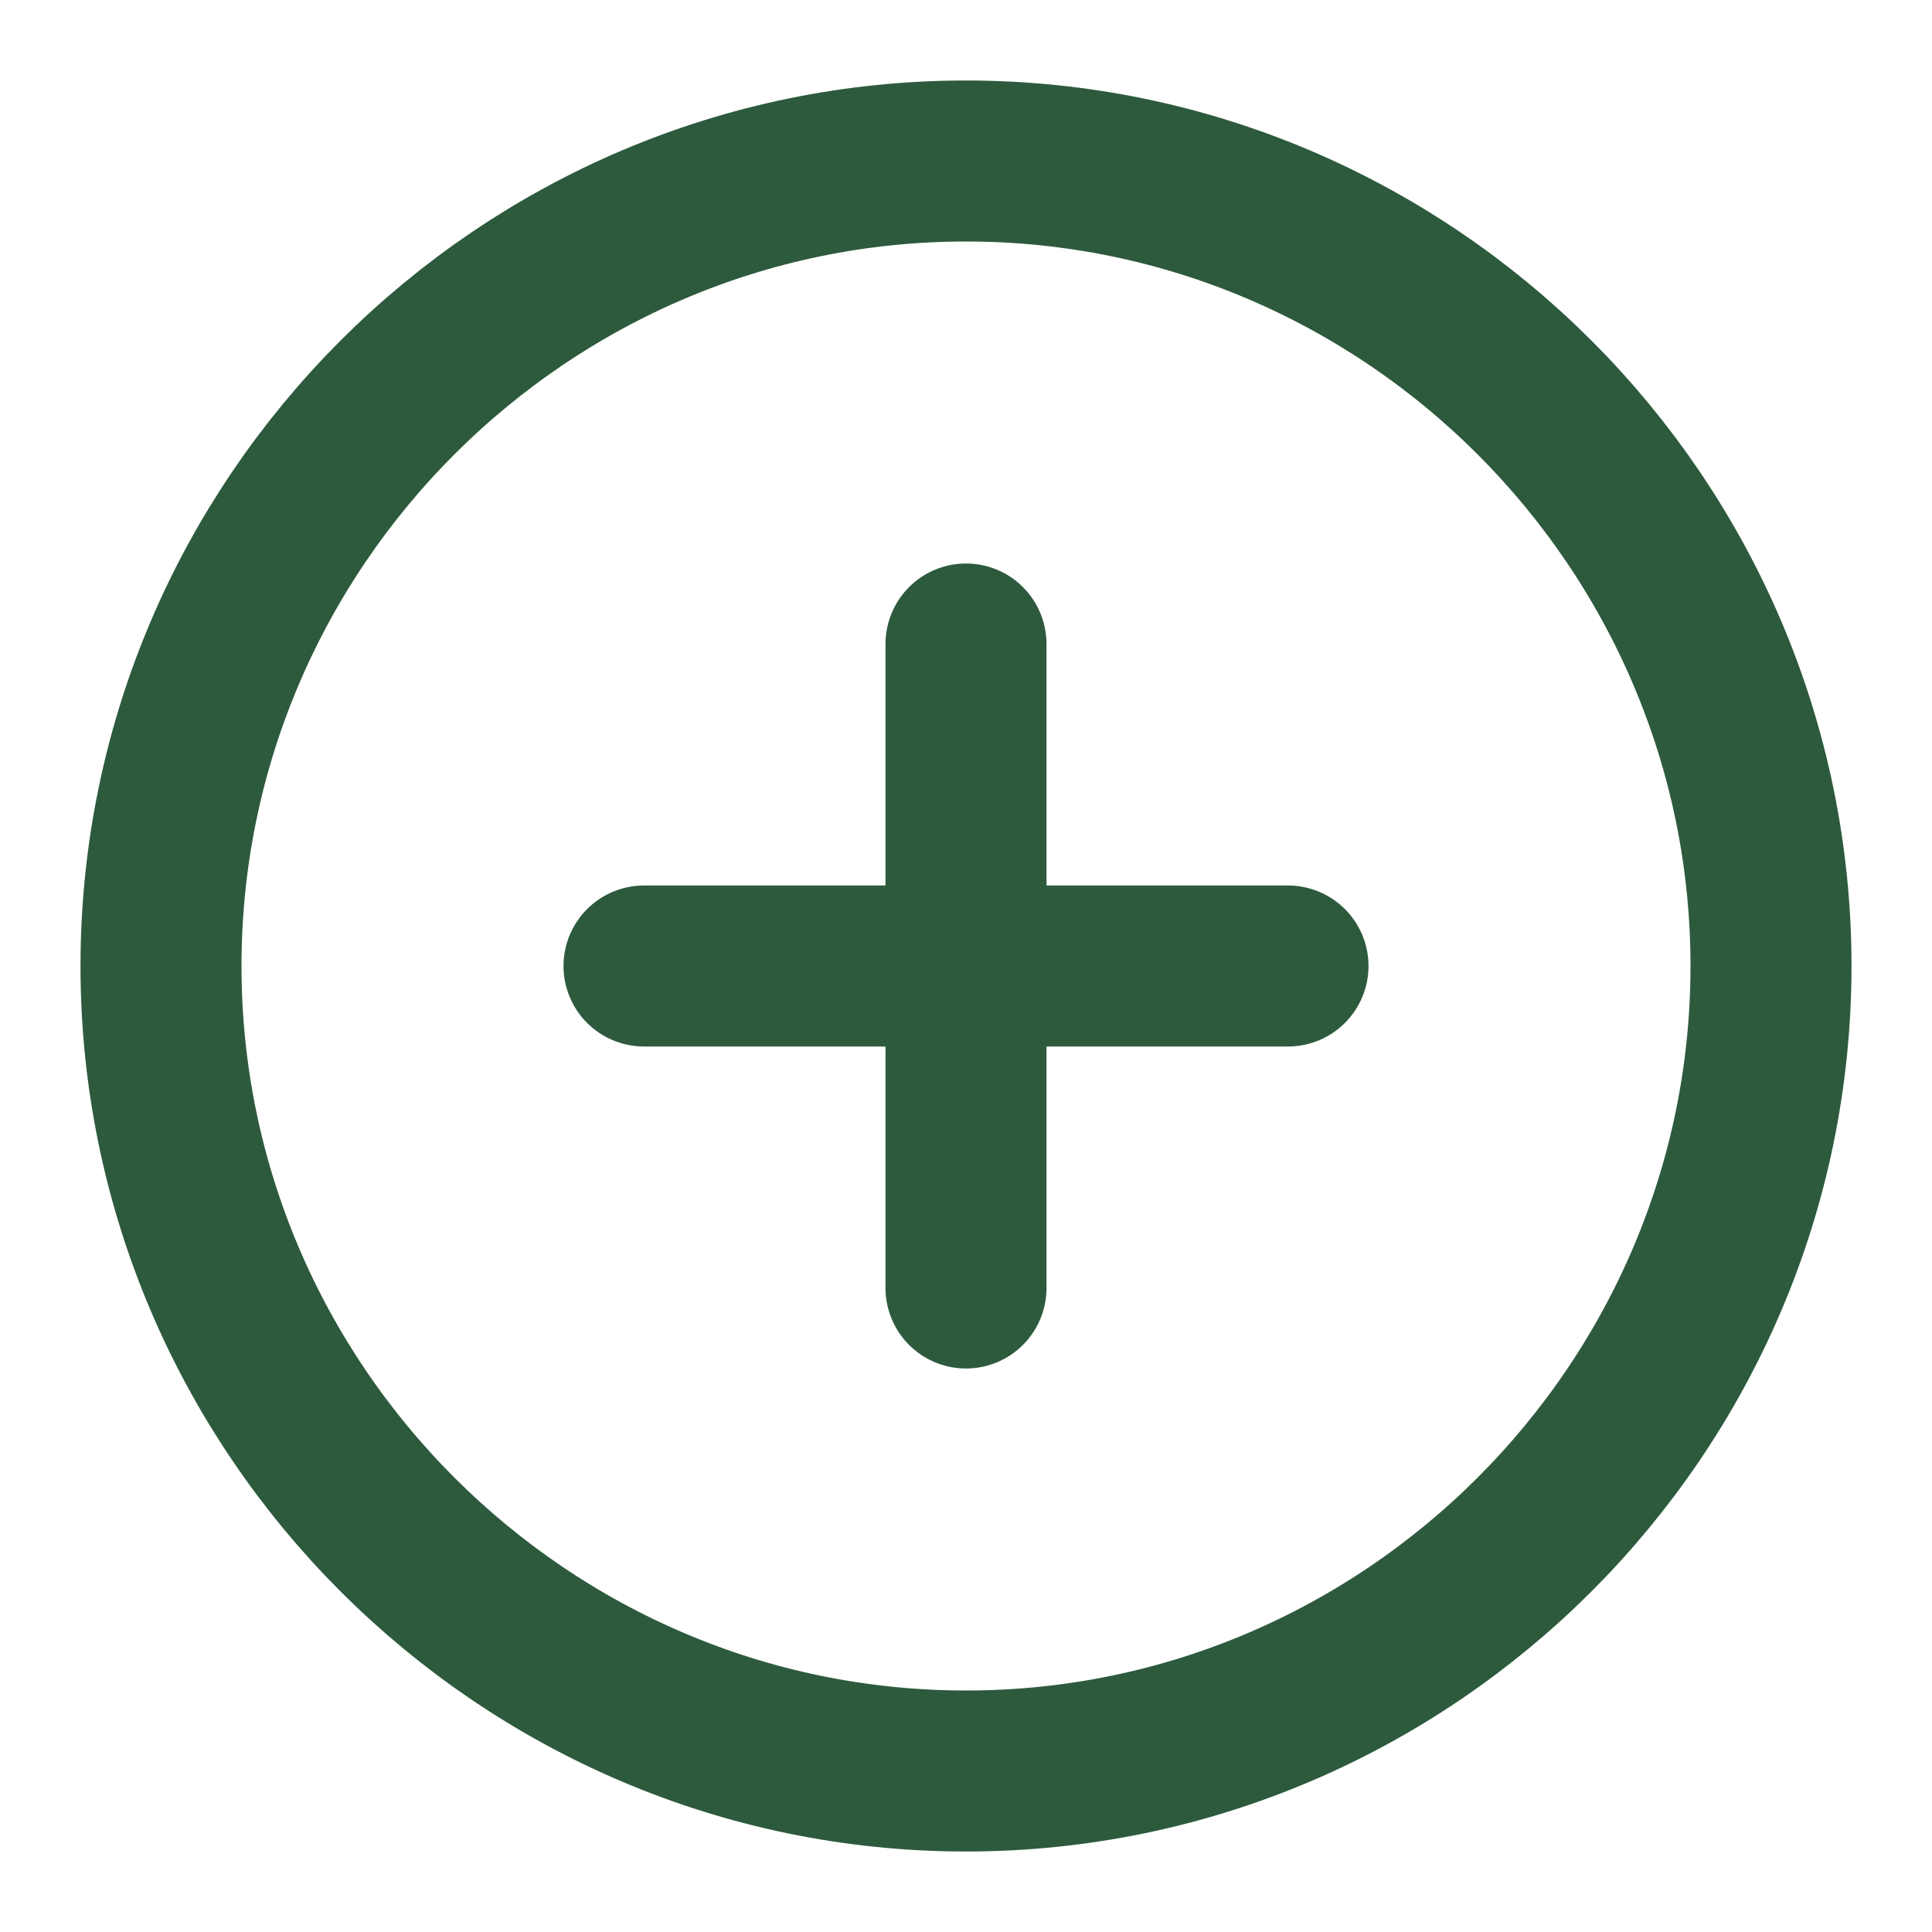
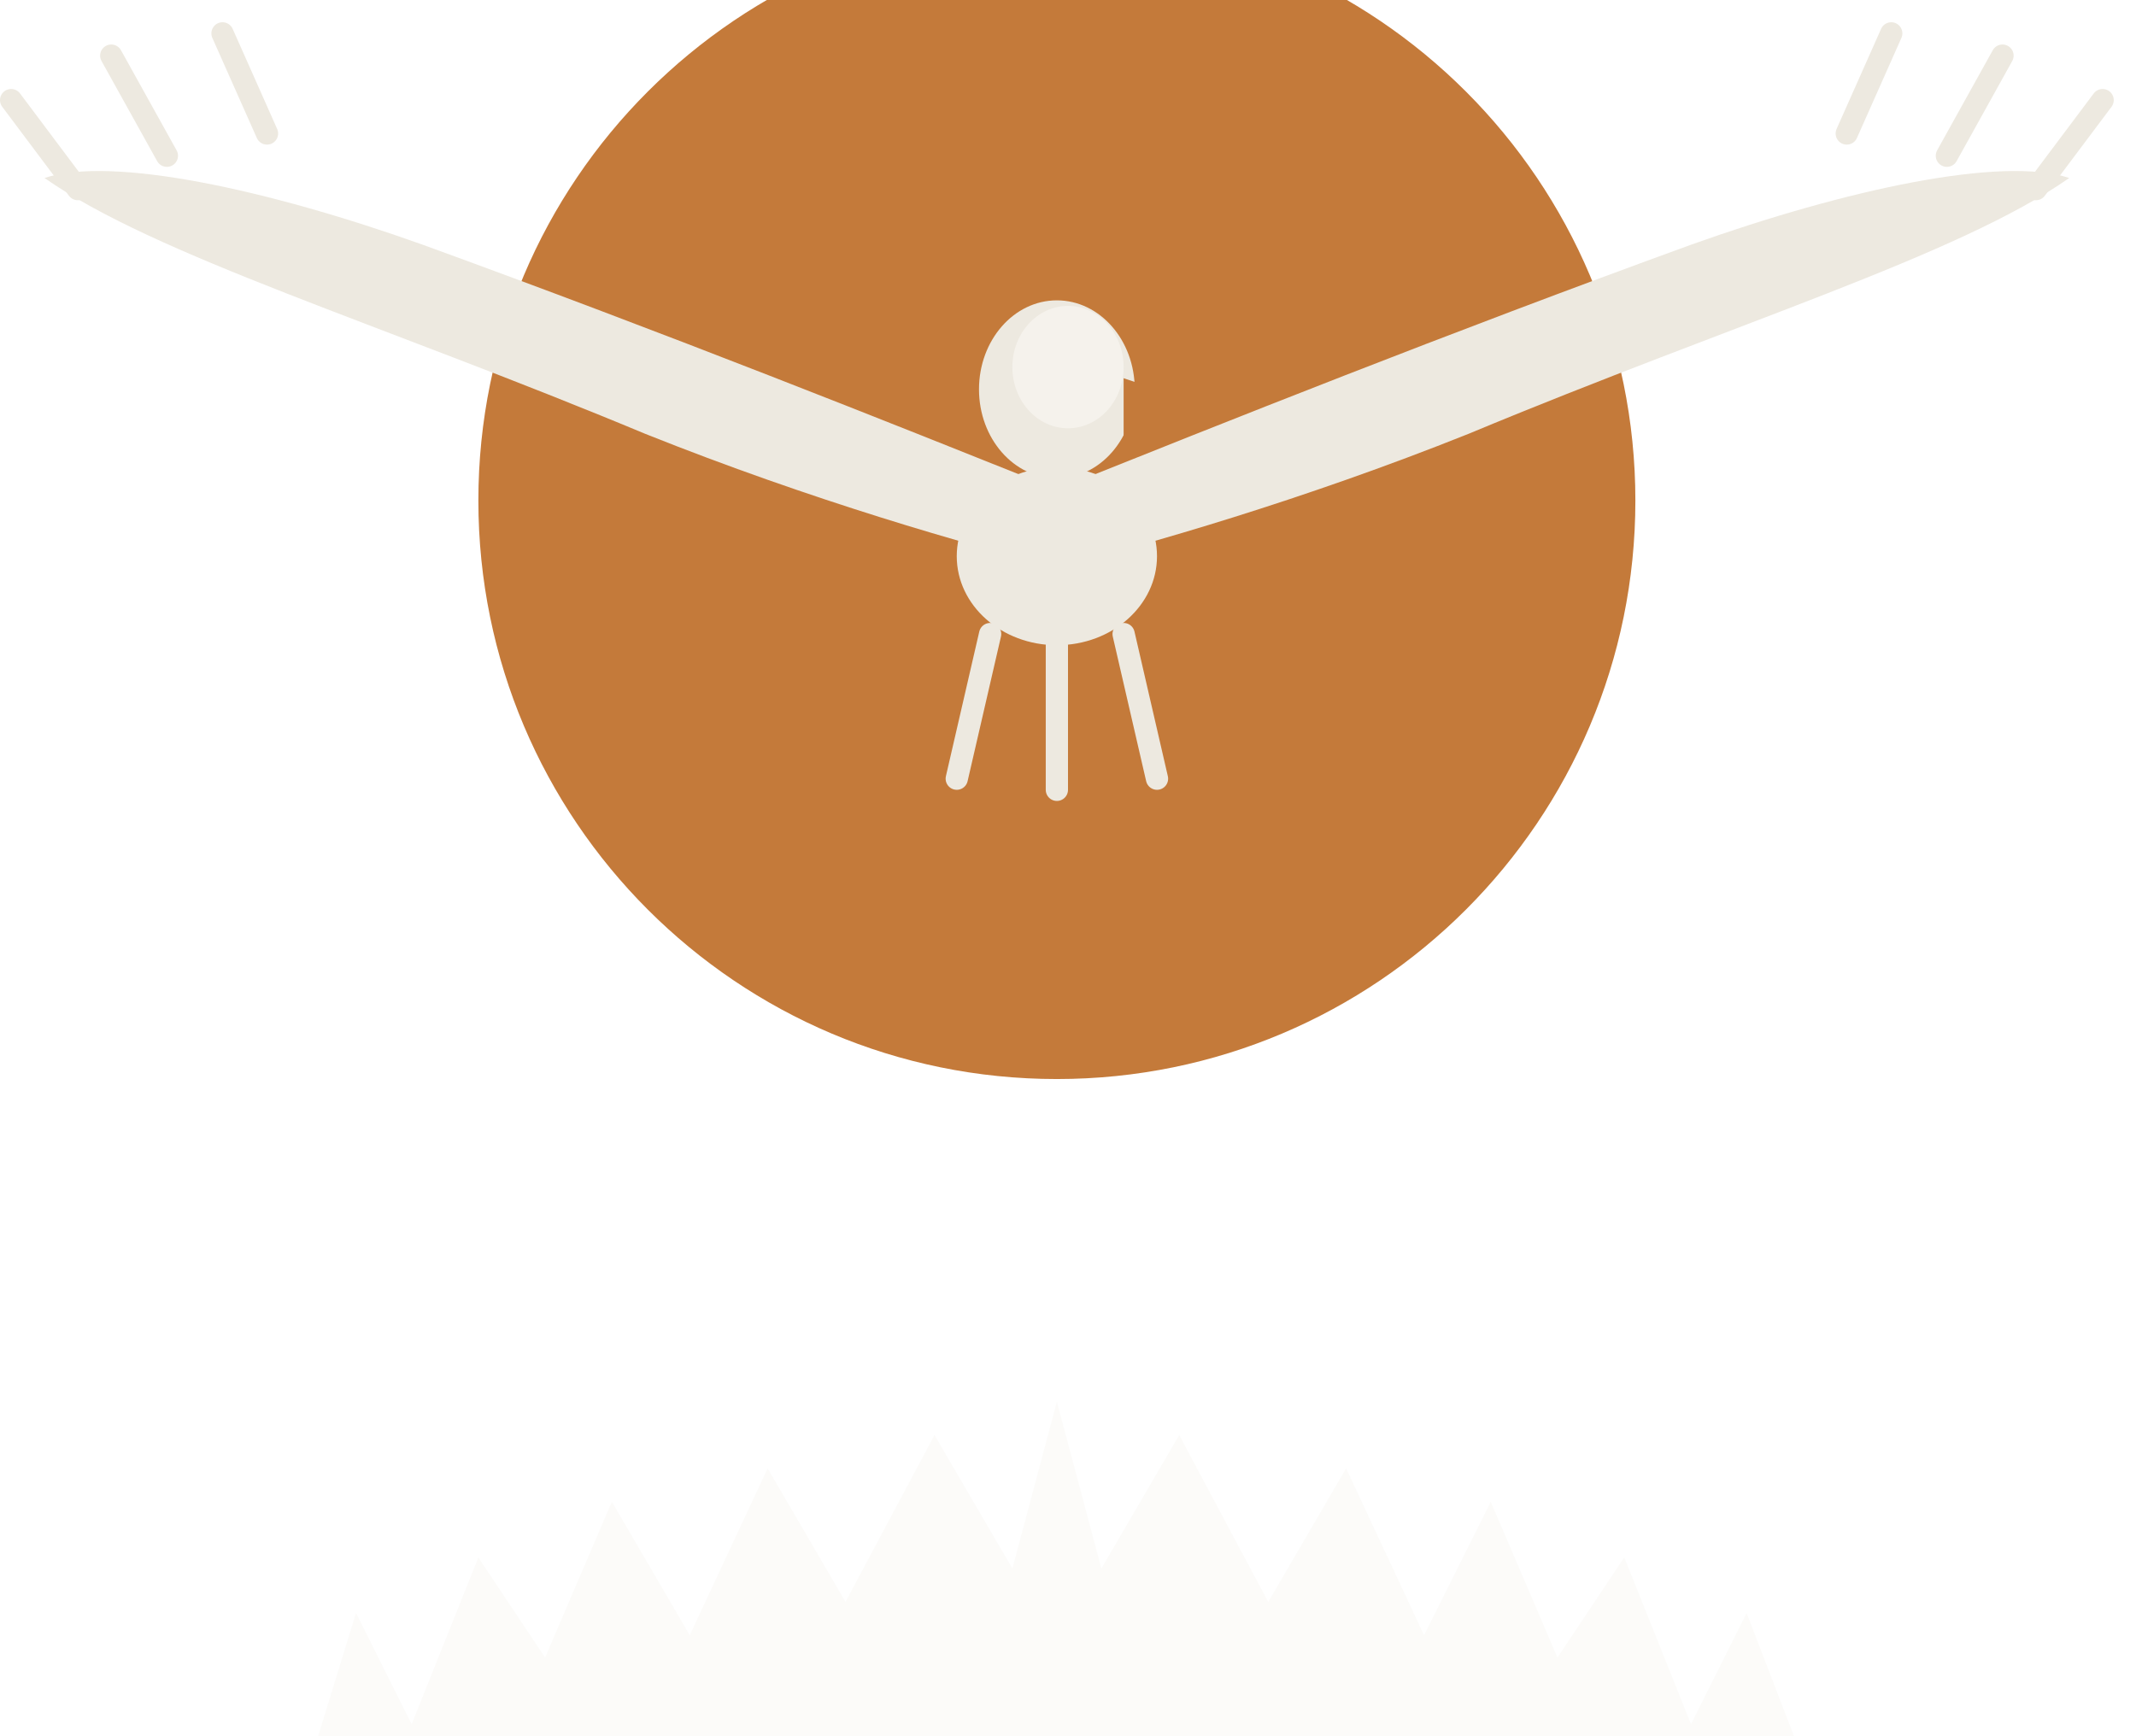
- <svg xmlns="http://www.w3.org/2000/svg" viewBox="0 0 24 24" fill="none" stroke="#2d5a3d" stroke-width="2" stroke-linecap="round" stroke-linejoin="round">
-   <path d="M2 12c0-5.5 4.5-10 10-10s10 4.5 10 10-4.5 10-10 10S2 17.5 2 12z" />
-   <path d="M12 8v8" />
-   <path d="M8 12h8" />
+ <svg xmlns="http://www.w3.org/2000/svg" width="192" height="156" viewBox="0 18 192 156" fill="none">
+   <circle cx="95" cy="63" r="52" fill="#C47A3A" />
+   <path d="M 95,62 C 80,56 60,48 38,40 C 24,35 10,32 4,34 C 14,41 34,47 58,57 C 73,63 87,67 95,69 Z" fill="#EDE9E0" />
+   <path d="M 95,62 C 110,56 130,48 152,40 C 166,35 180,32 186,34 C 176,41 156,47 132,57 C 117,63 103,67 95,69 Z" fill="#EDE9E0" />
+   <ellipse cx="95" cy="68" rx="9" ry="8" fill="#EDE9E0" />
+   <ellipse cx="95" cy="53" rx="7" ry="8" fill="#EDE9E0" />
+   <ellipse cx="96" cy="51" rx="5" ry="5.5" fill="#F5F2EC" />
+   <path d="M 101,52 L 110,55 L 101,58 Z" fill="#C47A3A" />
+   <path d="M 89,75 L 86,88 M 95,76 L 95,89 M 101,75 L 104,88" stroke="#EDE9E0" stroke-width="2" stroke-linecap="round" fill="none" />
+   <path d="M 7,35 L 1,27 M 15,32 L 10,23 M 24,30 L 20,21" stroke="#EDE9E0" stroke-width="2" stroke-linecap="round" fill="none" />
+   <path d="M 183,35 L 189,27 M 175,32 L 180,23 M 166,30 L 170,21" stroke="#EDE9E0" stroke-width="2" stroke-linecap="round" fill="none" />
+   <path d="M 28,176 L 32,163 L 37,173 L 43,158 L 49,167 L 55,153 L 62,165 L 69,150 L 76,162 L 84,147 L 91,159 L 95,144 L 99,159 L 106,147 L 114,162 L 121,150 L 128,165 L 134,153 L 140,167 L 146,158 L 152,173 L 157,163 L 162,176 Z" fill="#EDE9E0" opacity="0.18" />
</svg>
